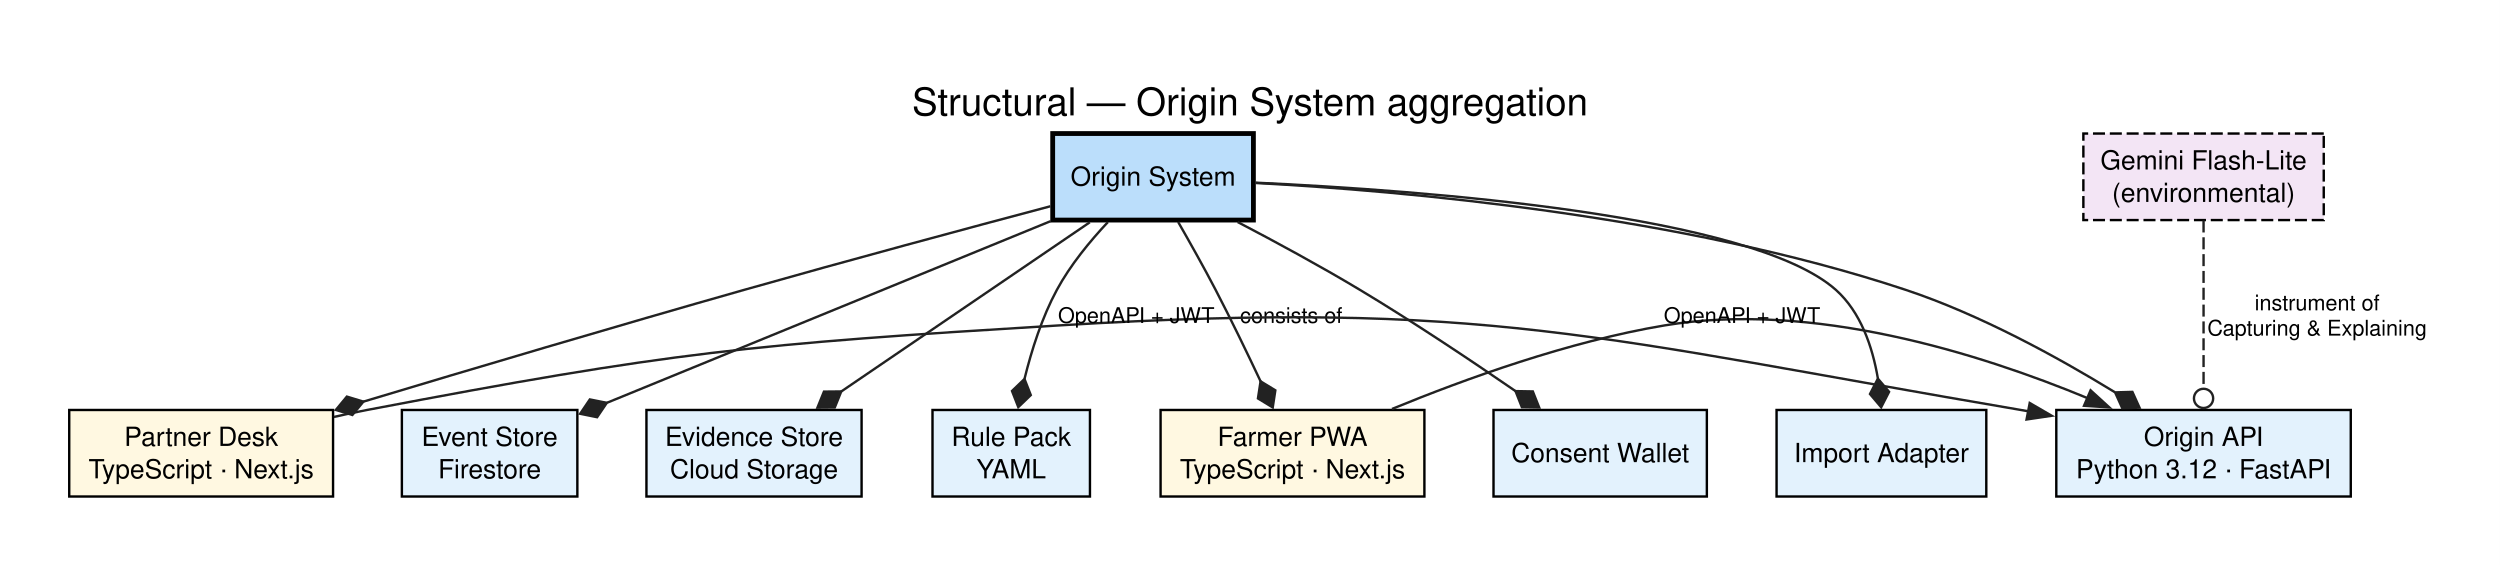
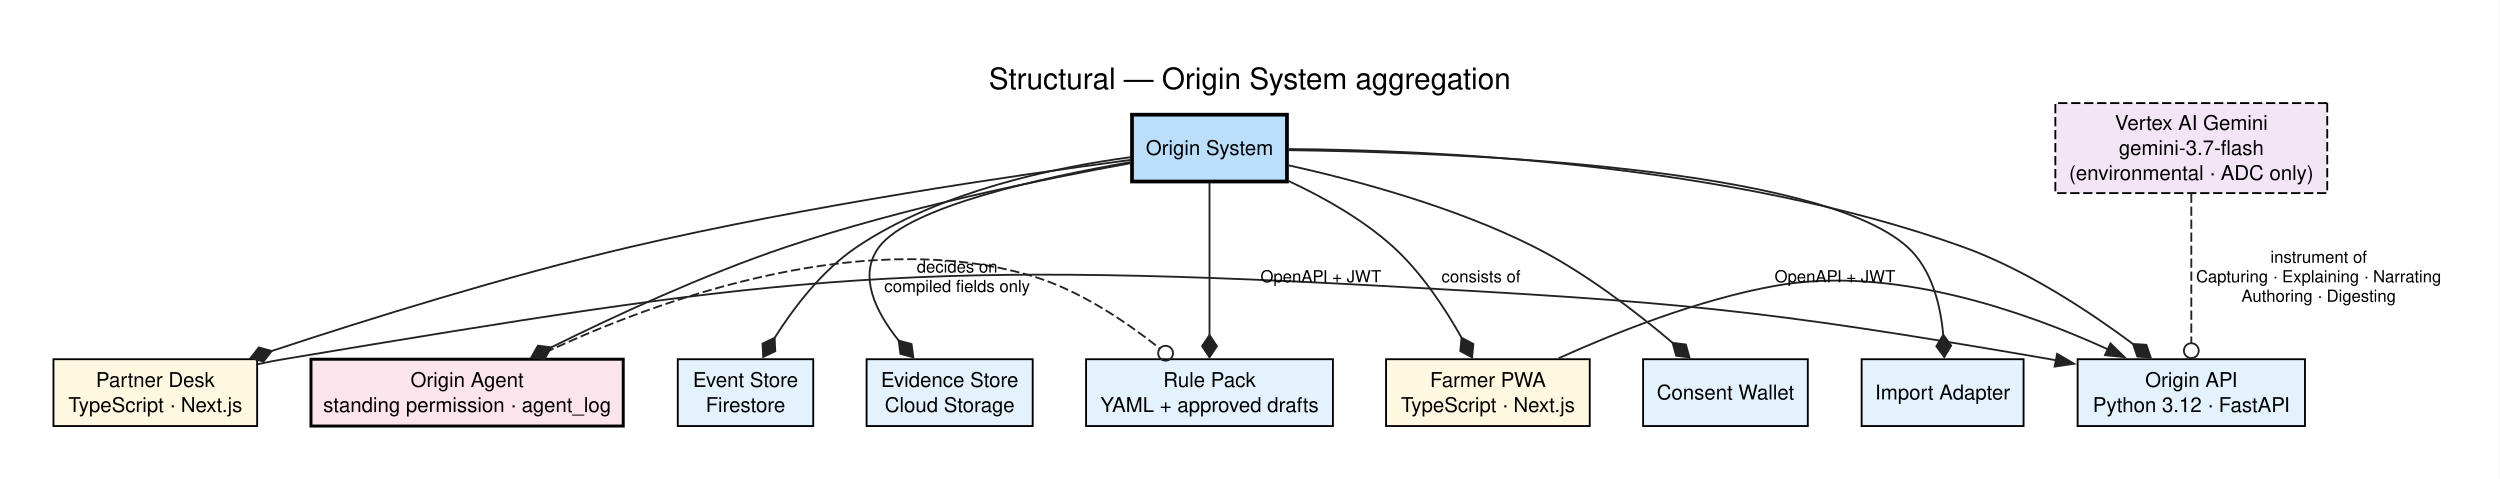
- <svg xmlns="http://www.w3.org/2000/svg" width="1040pt" height="235pt" viewBox="0.00 0.00 1040.00 235.00">
-   <g id="graph0" class="graph" transform="scale(1 1) rotate(0) translate(28.8 206.55)">
-     <polygon fill="white" stroke="none" points="-28.8,28.8 -28.8,-206.55 1011.17,-206.55 1011.17,28.8 -28.8,28.8" />
-     <text xml:space="preserve" text-anchor="middle" x="491.19" y="-158.55" font-family="Helvetica,sans-Serif" font-size="16.00">Structural — Origin System aggregation</text>
+ <svg xmlns="http://www.w3.org/2000/svg" width="1347pt" height="258pt" viewBox="0.00 0.00 1347.00 258.00">
+   <g id="graph0" class="graph" transform="scale(1 1) rotate(0) translate(28.8 229.55)">
+     <polygon fill="white" stroke="none" points="-28.8,28.8 -28.8,-229.55 1317.92,-229.55 1317.92,28.8 -28.8,28.8" />
+     <text xml:space="preserve" text-anchor="middle" x="644.56" y="-181.55" font-family="Helvetica,sans-Serif" font-size="16.00">Structural — Origin System aggregation</text>
    <g id="node1" class="node">
-       <polygon fill="#bbdefb" stroke="black" stroke-width="2" points="492.62,-151 409.12,-151 409.12,-115 492.62,-115 492.62,-151" />
-       <text xml:space="preserve" text-anchor="middle" x="450.88" y="-129.3" font-family="Helvetica,sans-Serif" font-size="11.00">Origin System</text>
+       <polygon fill="#bbdefb" stroke="black" stroke-width="2" points="664.62,-167.75 581.12,-167.75 581.12,-131.75 664.62,-131.75 664.62,-167.75" />
+       <text xml:space="preserve" text-anchor="middle" x="622.88" y="-146.05" font-family="Helvetica,sans-Serif" font-size="11.00">Origin System</text>
    </g>
    <g id="node2" class="node">
-       <polygon fill="#fff8e1" stroke="black" points="563.75,-36 454,-36 454,0 563.75,0 563.75,-36" />
-       <text xml:space="preserve" text-anchor="middle" x="508.88" y="-21.05" font-family="Helvetica,sans-Serif" font-size="11.00">Farmer PWA</text>
-       <text xml:space="preserve" text-anchor="middle" x="508.88" y="-7.55" font-family="Helvetica,sans-Serif" font-size="11.00">TypeScript · Next.js</text>
+       <polygon fill="#fff8e1" stroke="black" points="827.75,-36 718,-36 718,0 827.75,0 827.75,-36" />
+       <text xml:space="preserve" text-anchor="middle" x="772.88" y="-21.05" font-family="Helvetica,sans-Serif" font-size="11.00">Farmer PWA</text>
+       <text xml:space="preserve" text-anchor="middle" x="772.88" y="-7.55" font-family="Helvetica,sans-Serif" font-size="11.00">TypeScript · Next.js</text>
    </g>
    <g id="edge1" class="edge">
-       <path fill="none" stroke="#222222" d="M461.29,-114.24C466.16,-105.77 471.96,-95.44 476.88,-86 483.33,-73.61 490.05,-59.71 495.66,-47.79" />
-       <polygon fill="#222222" stroke="#222222" points="495.59,-47.93 494.5,-40.8 500.66,-37.05 501.75,-44.18 495.59,-47.93" />
-       <text xml:space="preserve" text-anchor="middle" x="508.33" y="-72.2" font-family="Helvetica,sans-Serif" font-size="9.00">consists of</text>
+       <path fill="none" stroke="#222222" d="M665.32,-132.1C684.05,-123.38 705.47,-111.39 721.88,-96.5 737.08,-82.7 749.79,-63.42 758.72,-47.54" />
+       <polygon fill="#222222" stroke="#222222" points="758.69,-47.59 758,-40.41 764.36,-37.01 765.05,-44.19 758.69,-47.59" />
+       <text xml:space="preserve" text-anchor="middle" x="769.13" y="-77.45" font-family="Helvetica,sans-Serif" font-size="9.00">consists of</text>
    </g>
    <g id="node3" class="node">
      <polygon fill="#fff8e1" stroke="black" points="109.75,-36 0,-36 0,0 109.75,0 109.75,-36" />
      <text xml:space="preserve" text-anchor="middle" x="54.88" y="-21.05" font-family="Helvetica,sans-Serif" font-size="11.00">Partner Desk</text>
      <text xml:space="preserve" text-anchor="middle" x="54.88" y="-7.55" font-family="Helvetica,sans-Serif" font-size="11.00">TypeScript · Next.js</text>
    </g>
    <g id="edge2" class="edge">
-       <path fill="none" stroke="#222222" d="M408.18,-120.75C373.75,-111.61 324.12,-98.26 280.88,-86 227.43,-70.85 167.12,-52.93 122.26,-39.44" />
-       <polygon fill="#222222" stroke="#222222" points="122.38,-39.47 115.49,-41.57 110.89,-36.01 117.79,-33.91 122.38,-39.47" />
+       <path fill="none" stroke="#222222" d="M580.14,-143.36C519.72,-135.34 406.06,-118.78 310.88,-96.5 244.04,-80.86 169.04,-57.44 117.59,-40.44" />
+       <polygon fill="#222222" stroke="#222222" points="117.6,-40.45 110.64,-42.35 106.21,-36.66 113.17,-34.76 117.6,-40.45" />
    </g>
    <g id="node4" class="node">
-       <polygon fill="#e3f2fd" stroke="black" points="949.12,-36 826.62,-36 826.62,0 949.12,0 949.12,-36" />
-       <text xml:space="preserve" text-anchor="middle" x="887.88" y="-21.05" font-family="Helvetica,sans-Serif" font-size="11.00">Origin API</text>
-       <text xml:space="preserve" text-anchor="middle" x="887.88" y="-7.55" font-family="Helvetica,sans-Serif" font-size="11.00">Python 3.12 · FastAPI</text>
+       <polygon fill="#e3f2fd" stroke="black" points="1213.12,-36 1090.62,-36 1090.62,0 1213.12,0 1213.12,-36" />
+       <text xml:space="preserve" text-anchor="middle" x="1151.88" y="-21.05" font-family="Helvetica,sans-Serif" font-size="11.00">Origin API</text>
+       <text xml:space="preserve" text-anchor="middle" x="1151.88" y="-7.55" font-family="Helvetica,sans-Serif" font-size="11.00">Python 3.12 · FastAPI</text>
    </g>
    <g id="edge3" class="edge">
-       <path fill="none" stroke="#222222" d="M493.47,-130.43C554.72,-127.13 670.57,-116.99 763.88,-86 794.81,-75.73 827.12,-58.01 851.01,-43.37" />
-       <polygon fill="#222222" stroke="#222222" points="851.08,-43.32 854.04,-36.75 861.25,-36.95 858.28,-43.53 851.08,-43.32" />
+       <path fill="none" stroke="#222222" d="M665.47,-149.23C740.99,-148.78 902.31,-142 1028.88,-96.5 1062.65,-84.36 1096.86,-61.79 1120.6,-44.12" />
+       <polygon fill="#222222" stroke="#222222" points="1120.46,-44.23 1122.81,-37.41 1130.01,-36.95 1127.66,-43.77 1120.46,-44.23" />
    </g>
    <g id="node5" class="node">
-       <polygon fill="#e3f2fd" stroke="black" points="211.38,-36 138.38,-36 138.38,0 211.38,0 211.38,-36" />
-       <text xml:space="preserve" text-anchor="middle" x="174.88" y="-21.05" font-family="Helvetica,sans-Serif" font-size="11.00">Event Store</text>
-       <text xml:space="preserve" text-anchor="middle" x="174.88" y="-7.55" font-family="Helvetica,sans-Serif" font-size="11.00">Firestore</text>
+       <polygon fill="#fce4ec" stroke="black" stroke-width="1.6" points="307,-36 138.75,-36 138.75,0 307,0 307,-36" />
+       <text xml:space="preserve" text-anchor="middle" x="222.88" y="-21.05" font-family="Helvetica,sans-Serif" font-size="11.00">Origin Agent</text>
+       <text xml:space="preserve" text-anchor="middle" x="222.88" y="-7.55" font-family="Helvetica,sans-Serif" font-size="11.00">standing permission · agent_log</text>
    </g>
    <g id="edge4" class="edge">
-       <path fill="none" stroke="#222222" d="M408.35,-114.59C358.52,-94.19 276.1,-60.44 223.69,-38.99" />
-       <polygon fill="#222222" stroke="#222222" points="223.64,-38.97 216.57,-40.39 212.53,-34.42 219.6,-32.99 223.64,-38.97" />
+       <path fill="none" stroke="#222222" d="M580.16,-141.58C533.82,-133.2 458,-117.72 394.88,-96.5 350.58,-81.61 302.23,-59.24 268.11,-42.36" />
+       <polygon fill="#222222" stroke="#222222" points="268.2,-42.41 261.05,-43.3 257.47,-37.04 264.62,-36.15 268.2,-42.41" />
    </g>
    <g id="node6" class="node">
-       <polygon fill="#e3f2fd" stroke="black" points="329.62,-36 240.12,-36 240.12,0 329.62,0 329.62,-36" />
-       <text xml:space="preserve" text-anchor="middle" x="284.88" y="-21.05" font-family="Helvetica,sans-Serif" font-size="11.00">Evidence Store</text>
-       <text xml:space="preserve" text-anchor="middle" x="284.88" y="-7.55" font-family="Helvetica,sans-Serif" font-size="11.00">Cloud Storage</text>
+       <polygon fill="#e3f2fd" stroke="black" points="409.38,-36 336.38,-36 336.38,0 409.38,0 409.38,-36" />
+       <text xml:space="preserve" text-anchor="middle" x="372.88" y="-21.05" font-family="Helvetica,sans-Serif" font-size="11.00">Event Store</text>
+       <text xml:space="preserve" text-anchor="middle" x="372.88" y="-7.55" font-family="Helvetica,sans-Serif" font-size="11.00">Firestore</text>
    </g>
    <g id="edge5" class="edge">
-       <path fill="none" stroke="#222222" d="M424.57,-114.09C396.6,-95.06 352.18,-64.82 320.96,-43.56" />
-       <polygon fill="#222222" stroke="#222222" points="321.17,-43.71 313.96,-43.64 311.25,-36.96 318.47,-37.03 321.17,-43.71" />
+       <path fill="none" stroke="#222222" d="M580.41,-144.87C539.63,-139.43 477.78,-126.58 432.88,-96.5 414.27,-84.04 398.93,-63.9 388.42,-47.28" />
+       <polygon fill="#222222" stroke="#222222" points="388.58,-47.53 382.06,-44.44 382.4,-37.24 388.92,-40.33 388.58,-47.53" />
    </g>
    <g id="node7" class="node">
-       <polygon fill="#e3f2fd" stroke="black" points="424.62,-36 359.12,-36 359.12,0 424.62,0 424.62,-36" />
-       <text xml:space="preserve" text-anchor="middle" x="391.88" y="-21.05" font-family="Helvetica,sans-Serif" font-size="11.00">Rule Pack</text>
-       <text xml:space="preserve" text-anchor="middle" x="391.88" y="-7.55" font-family="Helvetica,sans-Serif" font-size="11.00">YAML</text>
+       <polygon fill="#e3f2fd" stroke="black" points="527.62,-36 438.12,-36 438.12,0 527.62,0 527.62,-36" />
+       <text xml:space="preserve" text-anchor="middle" x="482.88" y="-21.05" font-family="Helvetica,sans-Serif" font-size="11.00">Evidence Store</text>
+       <text xml:space="preserve" text-anchor="middle" x="482.88" y="-7.55" font-family="Helvetica,sans-Serif" font-size="11.00">Cloud Storage</text>
    </g>
    <g id="edge6" class="edge">
-       <path fill="none" stroke="#222222" d="M432.09,-114.17C424.58,-106.17 416.42,-96.24 410.88,-86 404.69,-74.57 400.35,-60.92 397.39,-48.93" />
-       <polygon fill="#222222" stroke="#222222" points="397.39,-48.91 392.19,-43.91 394.81,-37.19 400.01,-42.19 397.39,-48.91" />
+       <path fill="none" stroke="#222222" d="M580.4,-142.22C533.11,-133.98 461.14,-118.22 444.88,-96.5 433.31,-81.05 443,-61.53 455.48,-45.95" />
+       <polygon fill="#222222" stroke="#222222" points="455.39,-46.06 456.34,-38.91 463.3,-37.03 462.35,-44.18 455.39,-46.06" />
    </g>
    <g id="node8" class="node">
-       <polygon fill="#e3f2fd" stroke="black" points="681.25,-36 592.5,-36 592.5,0 681.25,0 681.25,-36" />
-       <text xml:space="preserve" text-anchor="middle" x="636.88" y="-14.3" font-family="Helvetica,sans-Serif" font-size="11.00">Consent Wallet</text>
+       <polygon fill="#e3f2fd" stroke="black" points="689.38,-36 556.38,-36 556.38,0 689.38,0 689.38,-36" />
+       <text xml:space="preserve" text-anchor="middle" x="622.88" y="-21.05" font-family="Helvetica,sans-Serif" font-size="11.00">Rule Pack</text>
+       <text xml:space="preserve" text-anchor="middle" x="622.88" y="-7.55" font-family="Helvetica,sans-Serif" font-size="11.00">YAML + approved drafts</text>
    </g>
    <g id="edge7" class="edge">
-       <path fill="none" stroke="#222222" d="M486.04,-114.2C501.79,-105.97 520.47,-95.85 536.88,-86 558.89,-72.78 582.81,-56.82 601.74,-43.79" />
-       <polygon fill="#222222" stroke="#222222" points="601.65,-43.85 604.3,-37.14 611.51,-37.01 608.86,-43.72 601.65,-43.85" />
+       <path fill="none" stroke="#222222" d="M622.88,-130.98C622.88,-109.9 622.88,-74.42 622.88,-49.04" />
+       <polygon fill="#222222" stroke="#222222" points="622.88,-49.04 618.88,-43.04 622.88,-37.04 626.88,-43.04 622.88,-49.04" />
    </g>
    <g id="node9" class="node">
-       <polygon fill="#e3f2fd" stroke="black" points="797.5,-36 710.25,-36 710.25,0 797.5,0 797.5,-36" />
-       <text xml:space="preserve" text-anchor="middle" x="753.88" y="-14.3" font-family="Helvetica,sans-Serif" font-size="11.00">Import Adapter</text>
+       <polygon fill="#e3f2fd" stroke="black" points="945.25,-36 856.5,-36 856.5,0 945.25,0 945.25,-36" />
+       <text xml:space="preserve" text-anchor="middle" x="900.88" y="-14.3" font-family="Helvetica,sans-Serif" font-size="11.00">Consent Wallet</text>
    </g>
    <g id="edge8" class="edge">
-       <path fill="none" stroke="#222222" d="M493.48,-130.57C563.81,-127.34 699.9,-117.14 734.88,-86 745.26,-76.75 750.15,-62.28 752.39,-49.16" />
-       <polygon fill="#222222" stroke="#222222" points="752.4,-49.05 749.11,-42.64 753.77,-37.13 757.06,-43.55 752.4,-49.05" />
+       <path fill="none" stroke="#222222" d="M665.48,-140.48C701.93,-132.38 755.14,-118.08 797.88,-96.5 825.14,-82.73 852.6,-61.62 872.31,-44.91" />
+       <polygon fill="#222222" stroke="#222222" points="872.39,-44.84 874.3,-37.89 881.46,-36.98 879.54,-43.93 872.39,-44.84" />
+     </g>
+     <g id="node10" class="node">
+       <polygon fill="#e3f2fd" stroke="black" points="1061.5,-36 974.25,-36 974.25,0 1061.5,0 1061.5,-36" />
+       <text xml:space="preserve" text-anchor="middle" x="1017.88" y="-14.3" font-family="Helvetica,sans-Serif" font-size="11.00">Import Adapter</text>
    </g>
    <g id="edge9" class="edge">
-       <path fill="none" stroke="#222222" d="M550.26,-36.42C580.88,-49 623.98,-64.55 663.62,-71.17 725.01,-81.42 794.58,-59.59 839.73,-40.88" />
-       <polygon fill="#222222" stroke="#222222" points="840.88,-44.19 848.71,-37.05 838.14,-37.75 840.88,-44.19" />
-       <text xml:space="preserve" text-anchor="middle" x="695.88" y="-72.2" font-family="Helvetica,sans-Serif" font-size="9.00">OpenAPI + JWT</text>
+       <path fill="none" stroke="#222222" d="M665.57,-148.64C753.5,-147.51 950.62,-140.05 998.88,-96.5 1011.97,-84.68 1016.74,-65.44 1018.22,-49.09" />
+       <polygon fill="#222222" stroke="#222222" points="1018.22,-49.15 1014.5,-42.97 1018.77,-37.16 1022.49,-43.34 1018.22,-49.15" />
    </g>
    <g id="edge10" class="edge">
-       <path fill="none" stroke="#222222" d="M110.09,-33.1C114.74,-34.16 119.38,-35.14 123.88,-36 250.44,-60.13 283.02,-63.34 411.62,-71.17 589.87,-82.02 635.83,-65.94 811.88,-36 812.9,-35.83 813.93,-35.65 814.96,-35.46" />
-       <polygon fill="#222222" stroke="#222222" points="815.56,-38.91 824.72,-33.59 814.24,-32.04 815.56,-38.91" />
-       <text xml:space="preserve" text-anchor="middle" x="443.88" y="-72.2" font-family="Helvetica,sans-Serif" font-size="9.00">OpenAPI + JWT</text>
-     </g>
-     <g id="node10" class="node">
-       <polygon fill="#f3e5f5" stroke="black" stroke-dasharray="5,2" points="937.88,-151 837.88,-151 837.88,-115 937.88,-115 937.88,-151" />
-       <text xml:space="preserve" text-anchor="middle" x="887.88" y="-136.05" font-family="Helvetica,sans-Serif" font-size="11.00">Gemini Flash-Lite</text>
-       <text xml:space="preserve" text-anchor="middle" x="887.88" y="-122.55" font-family="Helvetica,sans-Serif" font-size="11.00">(environmental)</text>
+       <path fill="none" stroke="#222222" d="M810.91,-36.5C841.59,-50.34 886.3,-68.11 927.62,-75.54 990.62,-86.87 1062.01,-61.85 1106.98,-41.31" />
+       <polygon fill="#222222" stroke="#222222" points="1108.33,-44.54 1115.89,-37.12 1105.35,-38.2 1108.33,-44.54" />
+       <text xml:space="preserve" text-anchor="middle" x="959.88" y="-77.45" font-family="Helvetica,sans-Serif" font-size="9.00">OpenAPI + JWT</text>
    </g>
    <g id="edge11" class="edge">
-       <path fill="none" stroke="#222222" stroke-dasharray="5,2" d="M887.88,-114.84C887.88,-96.34 887.88,-66.66 887.88,-45.23" />
-       <ellipse fill="none" stroke="#222222" cx="887.88" cy="-40.82" rx="4" ry="4" />
-       <text xml:space="preserve" text-anchor="middle" x="935.12" y="-77.45" font-family="Helvetica,sans-Serif" font-size="9.00">instrument of</text>
-       <text xml:space="preserve" text-anchor="middle" x="935.12" y="-66.95" font-family="Helvetica,sans-Serif" font-size="9.00">Capturing &amp; Explaining</text>
+       <path fill="none" stroke="#222222" d="M110.05,-33.33C114.7,-34.34 119.36,-35.25 123.88,-36 383.66,-79.27 452.15,-89.91 715.12,-75.54 876.18,-66.74 916.93,-63.43 1075.88,-36 1076.9,-35.82 1077.93,-35.64 1078.96,-35.45" />
+       <polygon fill="#222222" stroke="#222222" points="1079.57,-38.9 1088.72,-33.57 1078.24,-32.03 1079.57,-38.9" />
+       <text xml:space="preserve" text-anchor="middle" x="682.88" y="-77.45" font-family="Helvetica,sans-Serif" font-size="9.00">OpenAPI + JWT</text>
+     </g>
+     <g id="edge12" class="edge">
+       <path fill="none" stroke="#222222" stroke-dasharray="5,2" d="M258.54,-36.64C315.92,-64.13 431.97,-109.35 527.38,-80.79 552.88,-73.16 577.89,-56.27 595.91,-41.94" />
+       <ellipse fill="none" stroke="#222222" cx="599.22" cy="-39.23" rx="4" ry="4" />
+       <text xml:space="preserve" text-anchor="middle" x="486.88" y="-82.7" font-family="Helvetica,sans-Serif" font-size="9.00">decides on</text>
+       <text xml:space="preserve" text-anchor="middle" x="486.88" y="-72.2" font-family="Helvetica,sans-Serif" font-size="9.00">compiled fields only</text>
+     </g>
+     <g id="node11" class="node">
+       <polygon fill="#f3e5f5" stroke="black" stroke-dasharray="5,2" points="1225.12,-174 1078.62,-174 1078.62,-125.5 1225.12,-125.5 1225.12,-174" />
+       <text xml:space="preserve" text-anchor="middle" x="1151.88" y="-159.55" font-family="Helvetica,sans-Serif" font-size="11.00">Vertex AI Gemini</text>
+       <text xml:space="preserve" text-anchor="middle" x="1151.88" y="-146.05" font-family="Helvetica,sans-Serif" font-size="11.00">gemini-3.7-flash</text>
+       <text xml:space="preserve" text-anchor="middle" x="1151.88" y="-132.55" font-family="Helvetica,sans-Serif" font-size="11.00">(environmental · ADC only)</text>
+     </g>
+     <g id="edge13" class="edge">
+       <path fill="none" stroke="#222222" stroke-dasharray="5,2" d="M1151.88,-125.25C1151.88,-102.56 1151.88,-68.27 1151.88,-44.82" />
+       <ellipse fill="none" stroke="#222222" cx="1151.88" cy="-40.61" rx="4" ry="4" />
+       <text xml:space="preserve" text-anchor="middle" x="1220.5" y="-87.95" font-family="Helvetica,sans-Serif" font-size="9.00">instrument of</text>
+       <text xml:space="preserve" text-anchor="middle" x="1220.5" y="-77.45" font-family="Helvetica,sans-Serif" font-size="9.00">Capturing · Explaining · Narrating</text>
+       <text xml:space="preserve" text-anchor="middle" x="1220.5" y="-66.95" font-family="Helvetica,sans-Serif" font-size="9.00">Authoring · Digesting</text>
    </g>
  </g>
</svg>
